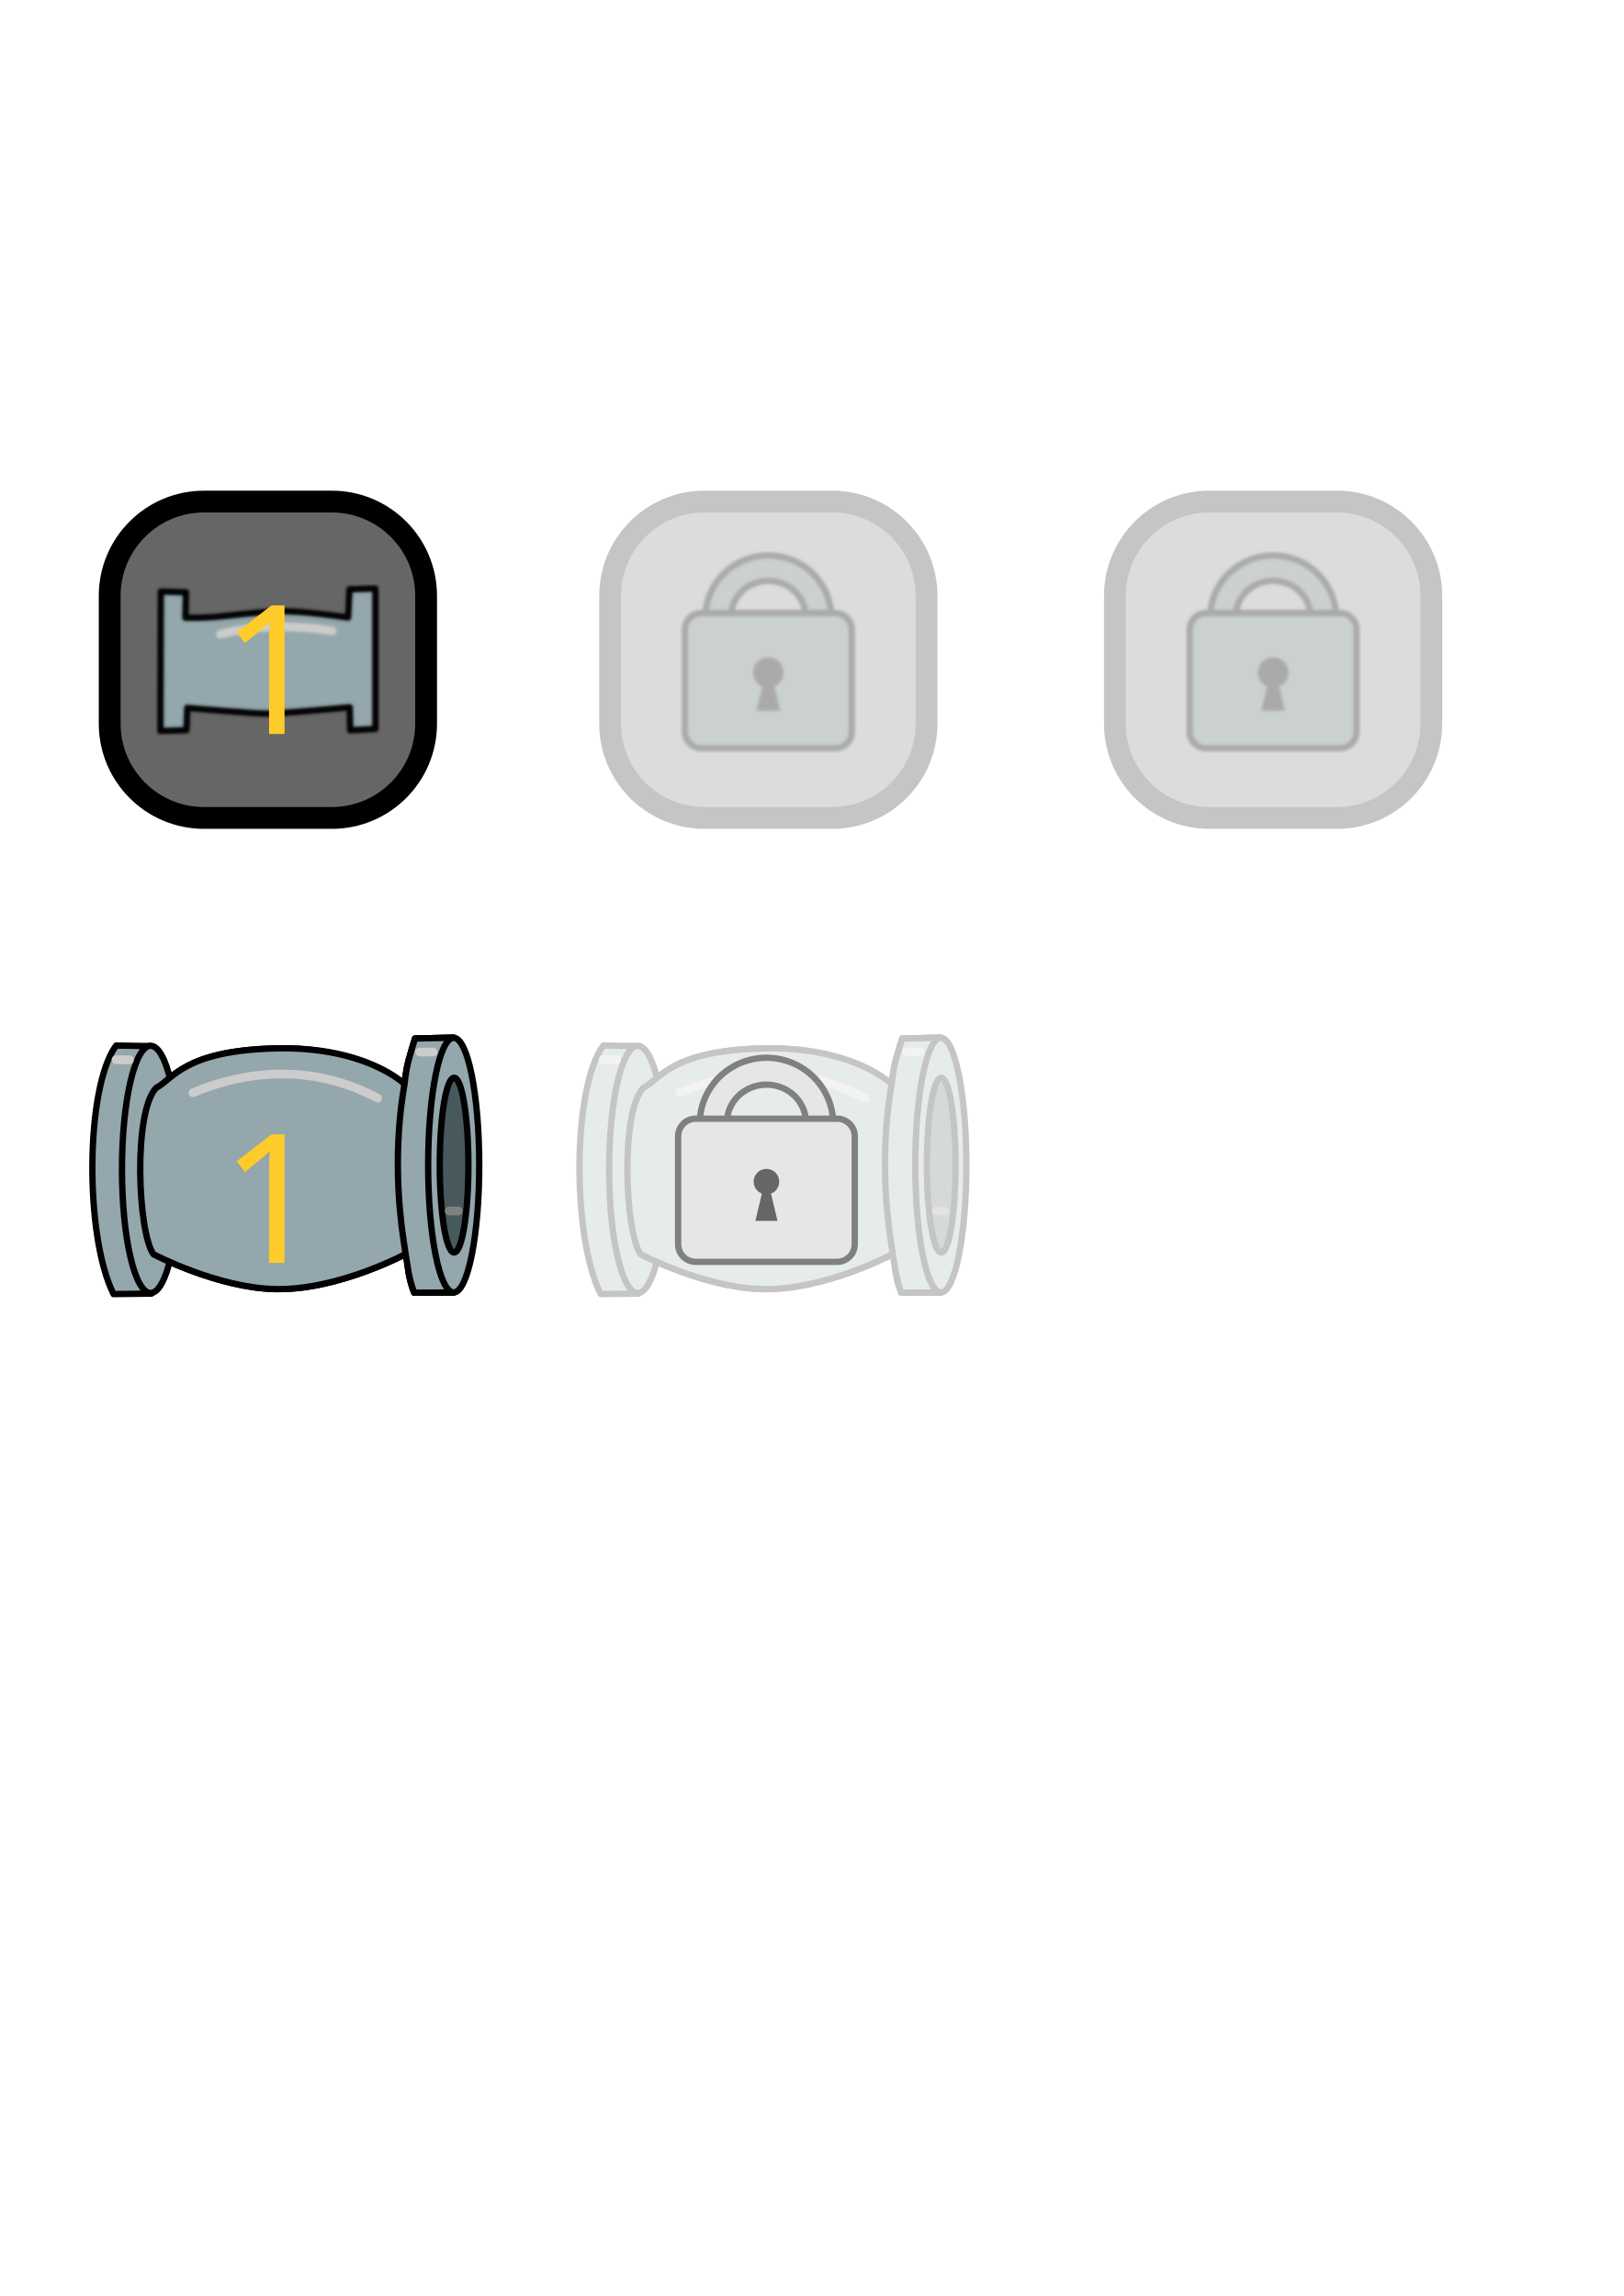
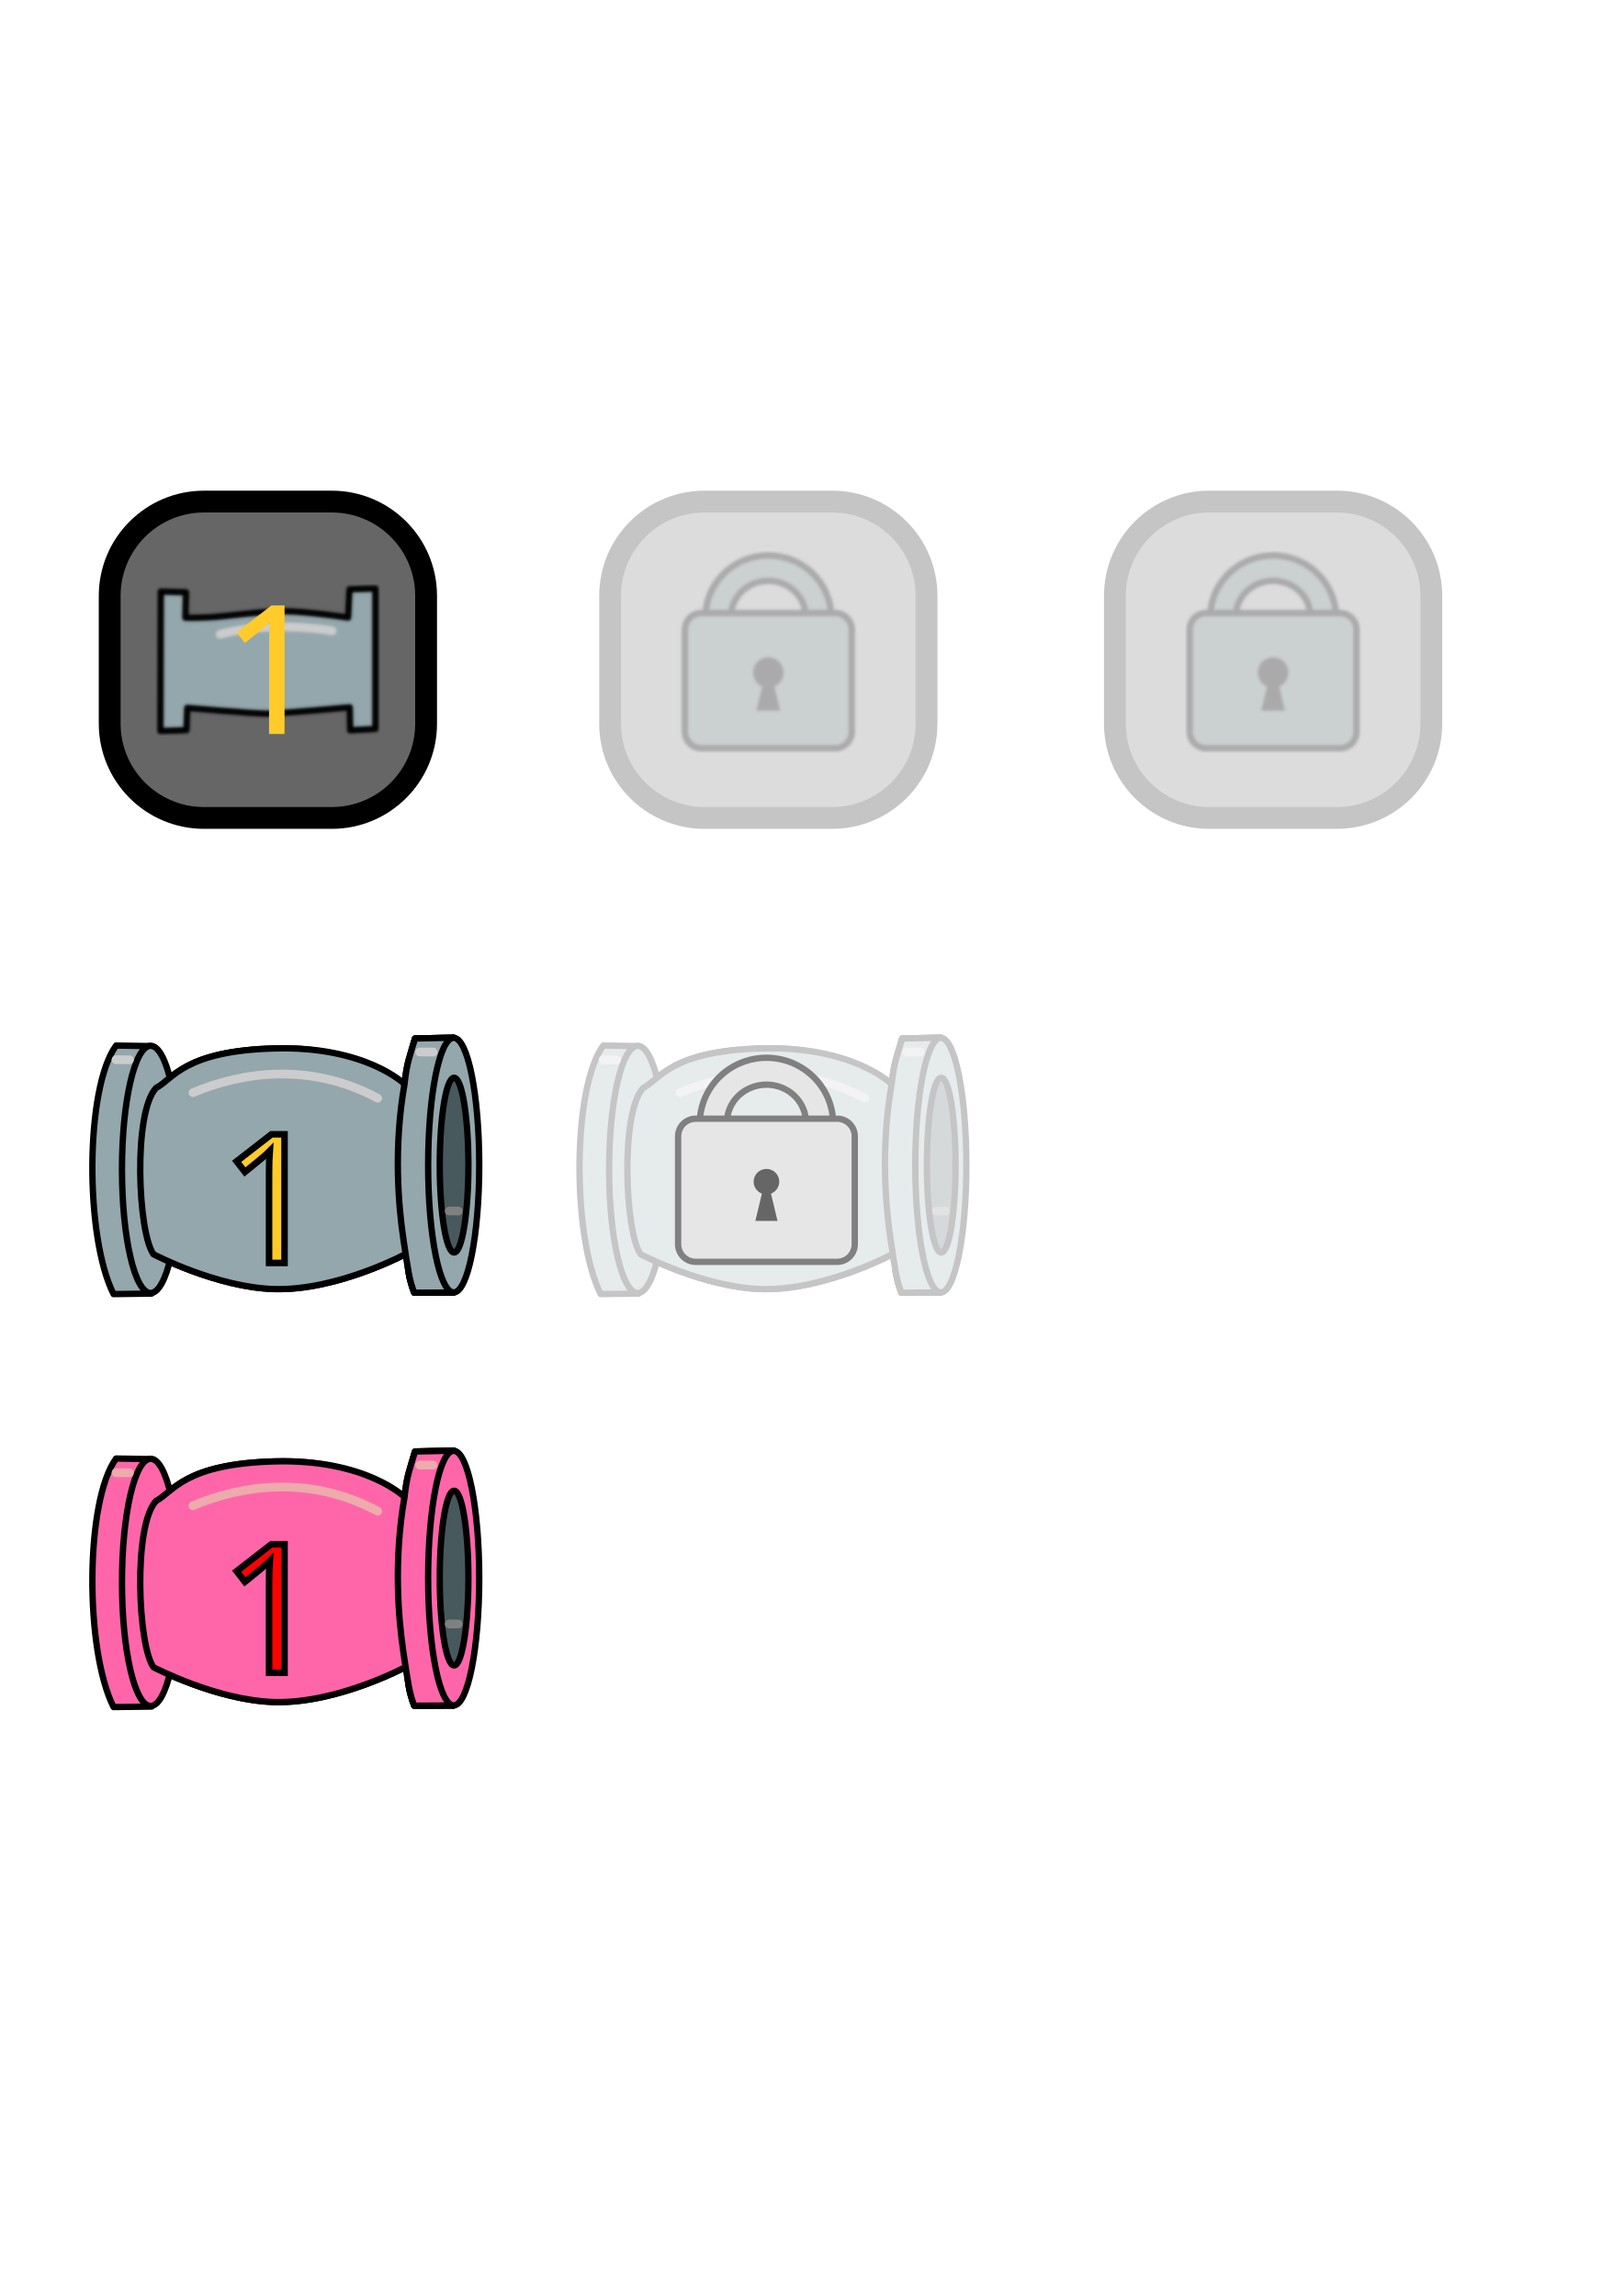
<svg xmlns="http://www.w3.org/2000/svg" width="210mm" height="297mm" viewBox="0 0 744.094 1052.362" id="svg5257" version="1.1">
  <defs id="defs5259">
    <filter style="color-interpolation-filters:sRGB" id="filter5911" x="-0.02" width="1.04" y="-0.03" height="1.06">
      <feGaussianBlur stdDeviation="0.819" id="feGaussianBlur5913" />
    </filter>
    <filter style="color-interpolation-filters:sRGB" id="filter5968" x="-0.026" width="1.052" y="-0.022" height="1.045">
      <feGaussianBlur stdDeviation="0.637" id="feGaussianBlur5970" />
    </filter>
  </defs>
  <g id="layer1">
    <g id="g5915" transform="translate(-240.9065,-55.71428)">
      <rect ry="43.214" y="285.613" x="291.176" height="145" width="145" id="rect5813" style="color:#000000;clip-rule:nonzero;display:inline;overflow:visible;visibility:visible;opacity:1;isolation:auto;mix-blend-mode:normal;color-interpolation:sRGB;color-interpolation-filters:linearRGB;solid-color:#000000;solid-opacity:1;fill:#666666;fill-opacity:1;fill-rule:nonzero;stroke:#000000;stroke-width:10;stroke-linecap:butt;stroke-linejoin:miter;stroke-miterlimit:4;stroke-dasharray:none;stroke-dashoffset:0;stroke-opacity:1;marker:none;color-rendering:auto;image-rendering:auto;shape-rendering:auto;text-rendering:auto;enable-background:accumulate" rx="43.214" />
      <g style="filter:url(#filter5911)" transform="translate(-1.999842,-1.284212)" id="g5815">
        <path id="path4431" d="m 316.606,328.145 11.517,0.333 -0.268,11.65 c 0,0 3.455,0.175 11.07,-0.194 7.616,-0.369 24.004,-2.854 34.605,-2.748 10.601,0.106 28.92,2.876 28.92,2.876 l 0.614,-12.953 11.864,-0.354 0,64.323 -11.54,0.646 -0.204,-10.552 c 0,0 -31.447,2.926 -37.85,2.923 -6.403,-0.004 -36.633,-2.662 -36.633,-2.662 l -0.353,10.221 -11.92,0.384 z" style="color:#000000;font-style:normal;font-variant:normal;font-weight:normal;font-stretch:normal;font-size:medium;line-height:normal;font-family:Sans;-inkscape-font-specification:Sans;text-indent:0;text-align:start;text-decoration:none;text-decoration-line:none;letter-spacing:normal;word-spacing:normal;text-transform:none;direction:ltr;block-progression:tb;writing-mode:lr-tb;baseline-shift:baseline;text-anchor:start;display:inline;overflow:visible;visibility:visible;fill:#93a7ac;fill-opacity:1;stroke:#000000;stroke-width:2.9;stroke-linejoin:round;stroke-miterlimit:4;stroke-dasharray:none;marker:none;enable-background:accumulate" />
        <path style="fill:none;stroke:#cccccc;stroke-width:4;stroke-linecap:round;stroke-linejoin:miter;stroke-miterlimit:4;stroke-dasharray:none;stroke-opacity:1" d="m 343.84,347.721 c 14.787,-4.297 36.574,-4.122 51.29,-1.556" id="path3806" />
      </g>
    </g>
    <g transform="translate(127.7992,-55.71428)" id="g5921">
      <rect rx="43.214" style="color:#000000;clip-rule:nonzero;display:inline;overflow:visible;visibility:visible;opacity:0.228;isolation:auto;mix-blend-mode:normal;color-interpolation:sRGB;color-interpolation-filters:linearRGB;solid-color:#000000;solid-opacity:1;fill:#666666;fill-opacity:1;fill-rule:nonzero;stroke:#000000;stroke-width:10;stroke-linecap:butt;stroke-linejoin:miter;stroke-miterlimit:4;stroke-dasharray:none;stroke-dashoffset:0;stroke-opacity:1;marker:none;color-rendering:auto;image-rendering:auto;shape-rendering:auto;text-rendering:auto;enable-background:accumulate" id="rect5923" width="145" height="145" x="151.8" y="285.613" ry="43.214" />
      <g id="g5958" style="opacity:0.228;filter:url(#filter5968)" transform="matrix(1.294368,0,0,1.292397,-253.0007,-103.6522)">
        <path d="m 391.065,342.384 c 0,-7.893 -4.253,-15.186 -11.156,-19.132 -6.904,-3.946 -15.409,-3.946 -22.313,0 -6.904,3.946 -11.156,11.239 -11.156,19.132 l 9.112,-0.439 c 0,-4.514 2.516,-8.686 6.6,-10.943 4.084,-2.257 9.116,-2.257 13.201,0 4.084,2.257 6.6,6.428 6.6,10.943 z" style="color:#000000;clip-rule:nonzero;display:inline;overflow:visible;visibility:visible;opacity:1;isolation:auto;mix-blend-mode:normal;color-interpolation:sRGB;color-interpolation-filters:linearRGB;solid-color:#000000;solid-opacity:1;fill:#93a7ac;fill-opacity:1;fill-rule:nonzero;stroke:#000000;stroke-width:2.242;stroke-linecap:butt;stroke-linejoin:round;stroke-miterlimit:4;stroke-dasharray:none;stroke-dashoffset:0;stroke-opacity:1;marker:none;color-rendering:auto;image-rendering:auto;shape-rendering:auto;text-rendering:auto;enable-background:accumulate" id="path5949" />
        <rect ry="5.893" rx="5.893" y="340.71" x="339.205" height="47.982" width="59.094" id="rect5931" style="color:#000000;clip-rule:nonzero;display:inline;overflow:visible;visibility:visible;opacity:1;isolation:auto;mix-blend-mode:normal;color-interpolation:sRGB;color-interpolation-filters:linearRGB;solid-color:#000000;solid-opacity:1;fill:#93a7ac;fill-opacity:1;fill-rule:nonzero;stroke:#000000;stroke-width:2.242;stroke-linecap:butt;stroke-linejoin:round;stroke-miterlimit:4;stroke-dasharray:none;stroke-dashoffset:0;stroke-opacity:1;marker:none;color-rendering:auto;image-rendering:auto;shape-rendering:auto;text-rendering:auto;enable-background:accumulate" />
        <circle r="4.286" cy="361.826" cx="368.752" id="path5954" style="color:#000000;clip-rule:nonzero;display:inline;overflow:visible;visibility:visible;opacity:1;isolation:auto;mix-blend-mode:normal;color-interpolation:sRGB;color-interpolation-filters:linearRGB;solid-color:#000000;solid-opacity:1;fill:#000000;fill-opacity:1;fill-rule:nonzero;stroke:#000000;stroke-width:2.242;stroke-linecap:butt;stroke-linejoin:round;stroke-miterlimit:4;stroke-dasharray:none;stroke-dashoffset:0;stroke-opacity:1;marker:none;color-rendering:auto;image-rendering:auto;shape-rendering:auto;text-rendering:auto;enable-background:accumulate" />
        <path id="path5956" d="m 367.519,364.594 -2.467,10.378 7.4,0 -2.467,-10.378" style="fill:#000000;fill-rule:evenodd;stroke:#000000;stroke-width:0.773px;stroke-linecap:butt;stroke-linejoin:miter;stroke-opacity:1" />
      </g>
      <rect ry="43.214" y="285.613" x="383.125" height="145" width="145" id="rect5972" style="color:#000000;clip-rule:nonzero;display:inline;overflow:visible;visibility:visible;opacity:0.228;isolation:auto;mix-blend-mode:normal;color-interpolation:sRGB;color-interpolation-filters:linearRGB;solid-color:#000000;solid-opacity:1;fill:#666666;fill-opacity:1;fill-rule:nonzero;stroke:#000000;stroke-width:10;stroke-linecap:butt;stroke-linejoin:miter;stroke-miterlimit:4;stroke-dasharray:none;stroke-dashoffset:0;stroke-opacity:1;marker:none;color-rendering:auto;image-rendering:auto;shape-rendering:auto;text-rendering:auto;enable-background:accumulate" rx="43.214" />
      <g transform="matrix(1.294368,0,0,1.292397,-21.67577,-103.6522)" style="opacity:0.228;filter:url(#filter5968)" id="g5974">
        <path id="path5976" style="color:#000000;clip-rule:nonzero;display:inline;overflow:visible;visibility:visible;opacity:1;isolation:auto;mix-blend-mode:normal;color-interpolation:sRGB;color-interpolation-filters:linearRGB;solid-color:#000000;solid-opacity:1;fill:#93a7ac;fill-opacity:1;fill-rule:nonzero;stroke:#000000;stroke-width:2.242;stroke-linecap:butt;stroke-linejoin:round;stroke-miterlimit:4;stroke-dasharray:none;stroke-dashoffset:0;stroke-opacity:1;marker:none;color-rendering:auto;image-rendering:auto;shape-rendering:auto;text-rendering:auto;enable-background:accumulate" d="m 391.065,342.384 c 0,-7.893 -4.253,-15.186 -11.156,-19.132 -6.904,-3.946 -15.409,-3.946 -22.313,0 -6.904,3.946 -11.156,11.239 -11.156,19.132 l 9.112,-0.439 c 0,-4.514 2.516,-8.686 6.6,-10.943 4.084,-2.257 9.116,-2.257 13.201,0 4.084,2.257 6.6,6.428 6.6,10.943 z" />
        <rect style="color:#000000;clip-rule:nonzero;display:inline;overflow:visible;visibility:visible;opacity:1;isolation:auto;mix-blend-mode:normal;color-interpolation:sRGB;color-interpolation-filters:linearRGB;solid-color:#000000;solid-opacity:1;fill:#93a7ac;fill-opacity:1;fill-rule:nonzero;stroke:#000000;stroke-width:2.242;stroke-linecap:butt;stroke-linejoin:round;stroke-miterlimit:4;stroke-dasharray:none;stroke-dashoffset:0;stroke-opacity:1;marker:none;color-rendering:auto;image-rendering:auto;shape-rendering:auto;text-rendering:auto;enable-background:accumulate" id="rect5978" width="59.094" height="47.982" x="339.205" y="340.71" rx="5.893" ry="5.893" />
        <circle style="color:#000000;clip-rule:nonzero;display:inline;overflow:visible;visibility:visible;opacity:1;isolation:auto;mix-blend-mode:normal;color-interpolation:sRGB;color-interpolation-filters:linearRGB;solid-color:#000000;solid-opacity:1;fill:#000000;fill-opacity:1;fill-rule:nonzero;stroke:#000000;stroke-width:2.242;stroke-linecap:butt;stroke-linejoin:round;stroke-miterlimit:4;stroke-dasharray:none;stroke-dashoffset:0;stroke-opacity:1;marker:none;color-rendering:auto;image-rendering:auto;shape-rendering:auto;text-rendering:auto;enable-background:accumulate" id="circle5980" cx="368.752" cy="361.826" r="4.286" />
        <path style="fill:#000000;fill-rule:evenodd;stroke:#000000;stroke-width:0.773px;stroke-linecap:butt;stroke-linejoin:miter;stroke-opacity:1" d="m 367.519,364.594 -2.467,10.378 7.4,0 -2.467,-10.378" id="path5982" />
      </g>
    </g>
    <g id="g6138">
      <path style="color:#000000;font-style:normal;font-variant:normal;font-weight:normal;font-stretch:normal;font-size:medium;line-height:normal;font-family:Sans;-inkscape-font-specification:Sans;text-indent:0;text-align:start;text-decoration:none;text-decoration-line:none;letter-spacing:normal;word-spacing:normal;text-transform:none;direction:ltr;block-progression:tb;writing-mode:lr-tb;baseline-shift:baseline;text-anchor:start;display:inline;overflow:visible;visibility:visible;fill:#93a7ac;fill-opacity:1;stroke:#000000;stroke-width:2.9;stroke-linejoin:round;stroke-miterlimit:4;stroke-dasharray:none;marker:none;enable-background:accumulate" d="m 69.075,479.471 c 0.156,4.132 2.971,8.982 2.455,19.173 7.863,-4.081 12.769,-17.006 54.49,-18.109 41.721,-1.103 60.875,18.358 60.875,18.358 -0.423,-9.301 0.881,-14.666 3.3,-22.892 l 17.67,-0.375 0,116.782 -18.046,0.102 c -2.21,-5.724 -3.557,-12.164 -2.736,-18.355 0,0 -31.876,17.471 -61.339,16.686 -26.349,-0.702 -55.391,-15.944 -55.391,-15.944 -0.966,6.574 -1.294,12.115 -0.921,18.02 l -17.39,0.223 c -13.27,-26.357 -13.007,-94.608 1.165,-113.918 z" id="path5990" />
      <path id="path5992" d="m 88.424,500.834 c 22.514,-9.511 53.693,-14.112 84.653,2.531" style="fill:none;stroke:#cccccc;stroke-width:4;stroke-linecap:round;stroke-linejoin:miter;stroke-miterlimit:4;stroke-dasharray:none;stroke-opacity:1" />
      <ellipse style="color:#000000;clip-rule:nonzero;display:inline;overflow:visible;visibility:visible;opacity:1;isolation:auto;mix-blend-mode:normal;color-interpolation:sRGB;color-interpolation-filters:linearRGB;solid-color:#000000;solid-opacity:1;fill:#93a7ac;fill-opacity:1;fill-rule:nonzero;stroke:#000000;stroke-width:2.9;stroke-linecap:butt;stroke-linejoin:round;stroke-miterlimit:4;stroke-dasharray:none;stroke-dashoffset:0;stroke-opacity:1;marker:none;color-rendering:auto;image-rendering:auto;shape-rendering:auto;text-rendering:auto;enable-background:accumulate" id="ellipse6077" cx="69.03" cy="535.989" rx="13.132" ry="56.654" />
      <path id="path6081" d="m 71.53,498.644 c 7.863,-4.081 12.769,-17.006 54.49,-18.109 41.721,-1.103 59.36,16.338 59.36,16.338 1.093,-10.059 2.396,-12.646 4.816,-20.872 l 17.67,-0.375 0,116.782 -18.046,0.102 c -2.21,-5.724 -3.557,-12.164 -2.736,-18.355 0,0 -31.876,17.471 -61.339,16.686 -26.349,-0.702 -55.391,-15.944 -55.391,-15.944 -7.159,-9.755 -9.467,-64.905 1.176,-76.254 z" style="color:#000000;font-style:normal;font-variant:normal;font-weight:normal;font-stretch:normal;font-size:medium;line-height:normal;font-family:Sans;-inkscape-font-specification:Sans;text-indent:0;text-align:start;text-decoration:none;text-decoration-line:none;letter-spacing:normal;word-spacing:normal;text-transform:none;direction:ltr;block-progression:tb;writing-mode:lr-tb;baseline-shift:baseline;text-anchor:start;display:inline;overflow:visible;visibility:visible;fill:#93a7ac;fill-opacity:1;stroke:#000000;stroke-width:2.9;stroke-linejoin:round;stroke-miterlimit:4;stroke-dasharray:none;marker:none;enable-background:accumulate" />
      <path style="fill:none;stroke:#cccccc;stroke-width:4;stroke-linecap:round;stroke-linejoin:miter;stroke-miterlimit:4;stroke-dasharray:none;stroke-opacity:1" d="m 88.424,500.834 c 22.514,-9.511 53.693,-14.112 84.653,2.531" id="path6083" />
      <path style="color:#000000;font-style:normal;font-variant:normal;font-weight:normal;font-stretch:normal;font-size:medium;line-height:normal;font-family:Sans;-inkscape-font-specification:Sans;text-indent:0;text-align:start;text-decoration:none;text-decoration-line:none;letter-spacing:normal;word-spacing:normal;text-transform:none;direction:ltr;block-progression:tb;writing-mode:lr-tb;baseline-shift:baseline;text-anchor:start;display:inline;overflow:visible;visibility:visible;fill:#93a7ac;fill-opacity:1;stroke:#000000;stroke-width:2.9;stroke-linejoin:round;stroke-miterlimit:4;stroke-dasharray:none;marker:none;enable-background:accumulate" d="m 185.38,496.873 c 1.093,-10.059 2.396,-12.646 4.816,-20.872 l 17.67,-0.375 0,116.782 -18.046,0.102 c -2.21,-5.724 -2.838,-10.166 -5.009,-24.921 -2.171,-14.754 -4.555,-41.537 0.569,-70.717 z" id="path6089" />
      <ellipse ry="58.35" rx="11.709" cy="534.033" cx="207.913" id="path6012" style="color:#000000;clip-rule:nonzero;display:inline;overflow:visible;visibility:visible;opacity:1;isolation:auto;mix-blend-mode:normal;color-interpolation:sRGB;color-interpolation-filters:linearRGB;solid-color:#000000;solid-opacity:1;fill:#93a7ac;fill-opacity:1;fill-rule:nonzero;stroke:#000000;stroke-width:2.9;stroke-linecap:butt;stroke-linejoin:round;stroke-miterlimit:4;stroke-dasharray:none;stroke-dashoffset:0;stroke-opacity:1;marker:none;color-rendering:auto;image-rendering:auto;shape-rendering:auto;text-rendering:auto;enable-background:accumulate" />
      <path id="path6102" d="m 192.319,482.184 c 1.264,-0.013 5.811,0.032 6.181,0.032" style="color:#000000;clip-rule:nonzero;display:inline;overflow:visible;visibility:visible;opacity:1;isolation:auto;mix-blend-mode:normal;color-interpolation:sRGB;color-interpolation-filters:linearRGB;solid-color:#000000;solid-opacity:1;fill:none;fill-opacity:1;fill-rule:nonzero;stroke:#cccccc;stroke-width:4;stroke-linecap:round;stroke-linejoin:miter;stroke-miterlimit:4;stroke-dasharray:none;stroke-dashoffset:0;stroke-opacity:1;color-rendering:auto;image-rendering:auto;shape-rendering:auto;text-rendering:auto;enable-background:accumulate" />
      <ellipse style="color:#000000;clip-rule:nonzero;display:inline;overflow:visible;visibility:visible;opacity:1;isolation:auto;mix-blend-mode:normal;color-interpolation:sRGB;color-interpolation-filters:linearRGB;solid-color:#000000;solid-opacity:1;fill:#48595d;fill-opacity:1;fill-rule:nonzero;stroke:#000000;stroke-width:2.9;stroke-linecap:butt;stroke-linejoin:round;stroke-miterlimit:4;stroke-dasharray:none;stroke-dashoffset:0;stroke-opacity:1;marker:none;color-rendering:auto;image-rendering:auto;shape-rendering:auto;text-rendering:auto;enable-background:accumulate" id="ellipse6085" cx="208.091" cy="534.033" rx="6.566" ry="40.047" />
      <path style="color:#000000;clip-rule:nonzero;display:inline;overflow:visible;visibility:visible;opacity:1;isolation:auto;mix-blend-mode:normal;color-interpolation:sRGB;color-interpolation-filters:linearRGB;solid-color:#000000;solid-opacity:1;fill:none;fill-opacity:1;fill-rule:nonzero;stroke:#cccccc;stroke-width:4;stroke-linecap:round;stroke-linejoin:miter;stroke-miterlimit:4;stroke-dasharray:none;stroke-dashoffset:0;stroke-opacity:1;color-rendering:auto;image-rendering:auto;shape-rendering:auto;text-rendering:auto;enable-background:accumulate" d="m 53.171,485.719 c 1.264,-0.013 5.811,0.032 6.181,0.032" id="path6134" />
      <path style="color:#000000;clip-rule:nonzero;display:inline;overflow:visible;visibility:visible;opacity:1;isolation:auto;mix-blend-mode:normal;color-interpolation:sRGB;color-interpolation-filters:linearRGB;solid-color:#000000;solid-opacity:1;fill:none;fill-opacity:1;fill-rule:nonzero;stroke:#808080;stroke-width:4;stroke-linecap:round;stroke-linejoin:miter;stroke-miterlimit:4;stroke-dasharray:none;stroke-dashoffset:0;stroke-opacity:1;color-rendering:auto;image-rendering:auto;shape-rendering:auto;text-rendering:auto;enable-background:accumulate" d="m 205.846,555.041 c 0.853,-0.013 3.921,0.032 4.171,0.032" id="path6136" />
    </g>
-     <text xml:space="preserve" style="font-style:normal;font-variant:normal;font-weight:normal;font-stretch:normal;font-size:82.541px;line-height:125%;font-family:'akaDylan Plain';-inkscape-font-specification:'akaDylan Plain';letter-spacing:0px;word-spacing:0px;fill:#ffcb2a;fill-opacity:1;stroke:none;stroke-width:5;stroke-linecap:butt;stroke-linejoin:miter;stroke-miterlimit:4;stroke-dasharray:none;stroke-opacity:1" x="101.099" y="578.858" id="text5984">
+     <text xml:space="preserve" style="font-style:normal;font-variant:normal;font-weight:normal;font-stretch:normal;font-size:82.541px;line-height:125%;font-family:'akaDylan Plain';-inkscape-font-specification:'akaDylan Plain';letter-spacing:0px;word-spacing:0px;fill:#ffcb2a;fill-opacity:1;stroke:#000000;stroke-width:3;stroke-linecap:butt;stroke-linejoin:miter;stroke-miterlimit:4;stroke-dasharray:none;stroke-opacity:1;" x="101.099" y="578.858" id="text5984">
      <tspan id="tspan5986" x="101.099" y="578.858">1</tspan>
    </text>
    <g id="g6151" transform="translate(223.2437,0)" style="opacity:0.228">
      <path id="path6153" d="m 69.075,479.471 c 0.156,4.132 2.971,8.982 2.455,19.173 7.863,-4.081 12.769,-17.006 54.49,-18.109 41.721,-1.103 60.875,18.358 60.875,18.358 -0.423,-9.301 0.881,-14.666 3.3,-22.892 l 17.67,-0.375 0,116.782 -18.046,0.102 c -2.21,-5.724 -3.557,-12.164 -2.736,-18.355 0,0 -31.876,17.471 -61.339,16.686 -26.349,-0.702 -55.391,-15.944 -55.391,-15.944 -0.966,6.574 -1.294,12.115 -0.921,18.02 l -17.39,0.223 c -13.27,-26.357 -13.007,-94.608 1.165,-113.918 z" style="color:#000000;font-style:normal;font-variant:normal;font-weight:normal;font-stretch:normal;font-size:medium;line-height:normal;font-family:Sans;-inkscape-font-specification:Sans;text-indent:0;text-align:start;text-decoration:none;text-decoration-line:none;letter-spacing:normal;word-spacing:normal;text-transform:none;direction:ltr;block-progression:tb;writing-mode:lr-tb;baseline-shift:baseline;text-anchor:start;display:inline;overflow:visible;visibility:visible;fill:#93a7ac;fill-opacity:1;stroke:#000000;stroke-width:2.9;stroke-linejoin:round;stroke-miterlimit:4;stroke-dasharray:none;marker:none;enable-background:accumulate" />
      <path style="fill:none;stroke:#cccccc;stroke-width:4;stroke-linecap:round;stroke-linejoin:miter;stroke-miterlimit:4;stroke-dasharray:none;stroke-opacity:1" d="m 88.424,500.834 c 22.514,-9.511 53.693,-14.112 84.653,2.531" id="path6155" />
      <ellipse ry="56.654" rx="13.132" cy="535.989" cx="69.03" id="ellipse6157" style="color:#000000;clip-rule:nonzero;display:inline;overflow:visible;visibility:visible;opacity:1;isolation:auto;mix-blend-mode:normal;color-interpolation:sRGB;color-interpolation-filters:linearRGB;solid-color:#000000;solid-opacity:1;fill:#93a7ac;fill-opacity:1;fill-rule:nonzero;stroke:#000000;stroke-width:2.9;stroke-linecap:butt;stroke-linejoin:round;stroke-miterlimit:4;stroke-dasharray:none;stroke-dashoffset:0;stroke-opacity:1;marker:none;color-rendering:auto;image-rendering:auto;shape-rendering:auto;text-rendering:auto;enable-background:accumulate" />
      <path style="color:#000000;font-style:normal;font-variant:normal;font-weight:normal;font-stretch:normal;font-size:medium;line-height:normal;font-family:Sans;-inkscape-font-specification:Sans;text-indent:0;text-align:start;text-decoration:none;text-decoration-line:none;letter-spacing:normal;word-spacing:normal;text-transform:none;direction:ltr;block-progression:tb;writing-mode:lr-tb;baseline-shift:baseline;text-anchor:start;display:inline;overflow:visible;visibility:visible;fill:#93a7ac;fill-opacity:1;stroke:#000000;stroke-width:2.9;stroke-linejoin:round;stroke-miterlimit:4;stroke-dasharray:none;marker:none;enable-background:accumulate" d="m 71.53,498.644 c 7.863,-4.081 12.769,-17.006 54.49,-18.109 41.721,-1.103 59.36,16.338 59.36,16.338 1.093,-10.059 2.396,-12.646 4.816,-20.872 l 17.67,-0.375 0,116.782 -18.046,0.102 c -2.21,-5.724 -3.557,-12.164 -2.736,-18.355 0,0 -31.876,17.471 -61.339,16.686 -26.349,-0.702 -55.391,-15.944 -55.391,-15.944 -7.159,-9.755 -9.467,-64.905 1.176,-76.254 z" id="path6159" />
      <path id="path6161" d="m 88.424,500.834 c 22.514,-9.511 53.693,-14.112 84.653,2.531" style="fill:none;stroke:#cccccc;stroke-width:4;stroke-linecap:round;stroke-linejoin:miter;stroke-miterlimit:4;stroke-dasharray:none;stroke-opacity:1" />
      <path id="path6163" d="m 185.38,496.873 c 1.093,-10.059 2.396,-12.646 4.816,-20.872 l 17.67,-0.375 0,116.782 -18.046,0.102 c -2.21,-5.724 -2.838,-10.166 -5.009,-24.921 -2.171,-14.754 -4.555,-41.537 0.569,-70.717 z" style="color:#000000;font-style:normal;font-variant:normal;font-weight:normal;font-stretch:normal;font-size:medium;line-height:normal;font-family:Sans;-inkscape-font-specification:Sans;text-indent:0;text-align:start;text-decoration:none;text-decoration-line:none;letter-spacing:normal;word-spacing:normal;text-transform:none;direction:ltr;block-progression:tb;writing-mode:lr-tb;baseline-shift:baseline;text-anchor:start;display:inline;overflow:visible;visibility:visible;fill:#93a7ac;fill-opacity:1;stroke:#000000;stroke-width:2.9;stroke-linejoin:round;stroke-miterlimit:4;stroke-dasharray:none;marker:none;enable-background:accumulate" />
      <ellipse style="color:#000000;clip-rule:nonzero;display:inline;overflow:visible;visibility:visible;opacity:1;isolation:auto;mix-blend-mode:normal;color-interpolation:sRGB;color-interpolation-filters:linearRGB;solid-color:#000000;solid-opacity:1;fill:#93a7ac;fill-opacity:1;fill-rule:nonzero;stroke:#000000;stroke-width:2.9;stroke-linecap:butt;stroke-linejoin:round;stroke-miterlimit:4;stroke-dasharray:none;stroke-dashoffset:0;stroke-opacity:1;marker:none;color-rendering:auto;image-rendering:auto;shape-rendering:auto;text-rendering:auto;enable-background:accumulate" id="ellipse6165" cx="207.913" cy="534.033" rx="11.709" ry="58.35" />
      <path style="color:#000000;clip-rule:nonzero;display:inline;overflow:visible;visibility:visible;opacity:1;isolation:auto;mix-blend-mode:normal;color-interpolation:sRGB;color-interpolation-filters:linearRGB;solid-color:#000000;solid-opacity:1;fill:none;fill-opacity:1;fill-rule:nonzero;stroke:#cccccc;stroke-width:4;stroke-linecap:round;stroke-linejoin:miter;stroke-miterlimit:4;stroke-dasharray:none;stroke-dashoffset:0;stroke-opacity:1;color-rendering:auto;image-rendering:auto;shape-rendering:auto;text-rendering:auto;enable-background:accumulate" d="m 192.319,482.184 c 1.264,-0.013 5.811,0.032 6.181,0.032" id="path6167" />
      <ellipse ry="40.047" rx="6.566" cy="534.033" cx="208.091" id="ellipse6169" style="color:#000000;clip-rule:nonzero;display:inline;overflow:visible;visibility:visible;opacity:1;isolation:auto;mix-blend-mode:normal;color-interpolation:sRGB;color-interpolation-filters:linearRGB;solid-color:#000000;solid-opacity:1;fill:#48595d;fill-opacity:1;fill-rule:nonzero;stroke:#000000;stroke-width:2.9;stroke-linecap:butt;stroke-linejoin:round;stroke-miterlimit:4;stroke-dasharray:none;stroke-dashoffset:0;stroke-opacity:1;marker:none;color-rendering:auto;image-rendering:auto;shape-rendering:auto;text-rendering:auto;enable-background:accumulate" />
      <path id="path6171" d="m 53.171,485.719 c 1.264,-0.013 5.811,0.032 6.181,0.032" style="color:#000000;clip-rule:nonzero;display:inline;overflow:visible;visibility:visible;opacity:1;isolation:auto;mix-blend-mode:normal;color-interpolation:sRGB;color-interpolation-filters:linearRGB;solid-color:#000000;solid-opacity:1;fill:none;fill-opacity:1;fill-rule:nonzero;stroke:#cccccc;stroke-width:4;stroke-linecap:round;stroke-linejoin:miter;stroke-miterlimit:4;stroke-dasharray:none;stroke-dashoffset:0;stroke-opacity:1;color-rendering:auto;image-rendering:auto;shape-rendering:auto;text-rendering:auto;enable-background:accumulate" />
      <path id="path6173" d="m 205.846,555.041 c 0.853,-0.013 3.921,0.032 4.171,0.032" style="color:#000000;clip-rule:nonzero;display:inline;overflow:visible;visibility:visible;opacity:1;isolation:auto;mix-blend-mode:normal;color-interpolation:sRGB;color-interpolation-filters:linearRGB;solid-color:#000000;solid-opacity:1;fill:none;fill-opacity:1;fill-rule:nonzero;stroke:#808080;stroke-width:4;stroke-linecap:round;stroke-linejoin:miter;stroke-miterlimit:4;stroke-dasharray:none;stroke-dashoffset:0;stroke-opacity:1;color-rendering:auto;image-rendering:auto;shape-rendering:auto;text-rendering:auto;enable-background:accumulate" />
    </g>
    <g transform="matrix(1.369914,0,0,1.367455,-153.9214,46.84085)" style="opacity:1" id="g6175">
      <path id="path6177" style="color:#000000;clip-rule:nonzero;display:inline;overflow:visible;visibility:visible;opacity:1;isolation:auto;mix-blend-mode:normal;color-interpolation:sRGB;color-interpolation-filters:linearRGB;solid-color:#000000;solid-opacity:1;fill:#e6e6e6;fill-opacity:1;fill-rule:nonzero;stroke:#808080;stroke-width:2.119;stroke-linecap:butt;stroke-linejoin:round;stroke-miterlimit:4;stroke-dasharray:none;stroke-dashoffset:0;stroke-opacity:1;marker:none;color-rendering:auto;image-rendering:auto;shape-rendering:auto;text-rendering:auto;enable-background:accumulate" d="m 391.065,342.384 c 0,-7.893 -4.253,-15.186 -11.156,-19.132 -6.904,-3.946 -15.409,-3.946 -22.313,0 -6.904,3.946 -11.156,11.239 -11.156,19.132 l 9.112,-0.439 c 0,-4.514 2.516,-8.686 6.6,-10.943 4.084,-2.257 9.116,-2.257 13.201,0 4.084,2.257 6.6,6.428 6.6,10.943 z" />
      <rect style="color:#000000;clip-rule:nonzero;display:inline;overflow:visible;visibility:visible;opacity:1;isolation:auto;mix-blend-mode:normal;color-interpolation:sRGB;color-interpolation-filters:linearRGB;solid-color:#000000;solid-opacity:1;fill:#e6e6e6;fill-opacity:1;fill-rule:nonzero;stroke:#808080;stroke-width:2.119;stroke-linecap:butt;stroke-linejoin:round;stroke-miterlimit:4;stroke-dasharray:none;stroke-dashoffset:0;stroke-opacity:1;marker:none;color-rendering:auto;image-rendering:auto;shape-rendering:auto;text-rendering:auto;enable-background:accumulate" id="rect6179" width="59.094" height="47.982" x="339.205" y="340.71" rx="5.893" ry="5.893" />
      <circle style="color:#000000;clip-rule:nonzero;display:inline;overflow:visible;visibility:visible;opacity:1;isolation:auto;mix-blend-mode:normal;color-interpolation:sRGB;color-interpolation-filters:linearRGB;solid-color:#000000;solid-opacity:1;fill:#666666;fill-opacity:1;fill-rule:nonzero;stroke:none;stroke-width:2.119;stroke-linecap:butt;stroke-linejoin:round;stroke-miterlimit:4;stroke-dasharray:none;stroke-dashoffset:0;stroke-opacity:1;marker:none;color-rendering:auto;image-rendering:auto;shape-rendering:auto;text-rendering:auto;enable-background:accumulate" id="circle6181" cx="368.752" cy="361.826" r="4.286" />
      <path style="fill:#666666;fill-rule:evenodd;stroke:none;stroke-width:0.731px;stroke-linecap:butt;stroke-linejoin:miter;stroke-opacity:1" d="m 367.519,364.594 -2.467,10.378 7.4,0 -2.467,-10.378" id="path6183" />
    </g>
    <text id="text6298" y="336.421" x="101.099" style="font-style:normal;font-variant:normal;font-weight:normal;font-stretch:normal;font-size:82.541px;line-height:125%;font-family:'akaDylan Plain';-inkscape-font-specification:'akaDylan Plain';letter-spacing:0px;word-spacing:0px;fill:#ffcb2a;fill-opacity:1;stroke:none;stroke-width:5;stroke-linecap:butt;stroke-linejoin:miter;stroke-miterlimit:4;stroke-dasharray:none;stroke-opacity:1" xml:space="preserve">
      <tspan y="336.421" x="101.099" id="tspan6300">1</tspan>
    </text>
+     <g id="tubeJelly" transform="translate(0,189.2857)">
+       <path id="path4190" d="m 69.075,479.471 c 0.156,4.132 2.971,8.982 2.455,19.173 7.863,-4.081 12.769,-17.006 54.49,-18.109 41.721,-1.103 60.875,18.358 60.875,18.358 -0.423,-9.301 0.881,-14.666 3.3,-22.892 l 17.67,-0.375 0,116.782 -18.046,0.102 c -2.21,-5.724 -3.557,-12.164 -2.736,-18.355 0,0 -31.876,17.471 -61.339,16.686 -26.349,-0.702 -55.391,-15.944 -55.391,-15.944 -0.966,6.574 -1.294,12.115 -0.921,18.02 l -17.39,0.223 c -13.27,-26.357 -13.007,-94.608 1.165,-113.918 z" style="color:#000000;font-style:normal;font-variant:normal;font-weight:normal;font-stretch:normal;font-size:medium;line-height:normal;font-family:Sans;-inkscape-font-specification:Sans;text-indent:0;text-align:start;text-decoration:none;text-decoration-line:none;letter-spacing:normal;word-spacing:normal;text-transform:none;direction:ltr;block-progression:tb;writing-mode:lr-tb;baseline-shift:baseline;text-anchor:start;display:inline;overflow:visible;visibility:visible;fill:#ff66aa;fill-opacity:1;stroke:#000000;stroke-width:2.9;stroke-linejoin:round;stroke-miterlimit:4;stroke-dasharray:none;marker:none;enable-background:accumulate;clip-rule:nonzero;opacity:1;isolation:auto;mix-blend-mode:normal;color-interpolation:sRGB;color-interpolation-filters:linearRGB;solid-color:#000000;solid-opacity:1;fill-rule:nonzero;stroke-linecap:butt;stroke-dashoffset:0;stroke-opacity:1;filter-blend-mode:normal;filter-gaussianBlur-deviation:0;color-rendering:auto;image-rendering:auto;shape-rendering:auto;text-rendering:auto" />
+       <path style="fill:none;stroke:#cccccc;stroke-width:4;stroke-linecap:round;stroke-linejoin:miter;stroke-miterlimit:4;stroke-dasharray:none;stroke-opacity:1" d="m 88.424,500.834 c 22.514,-9.511 53.693,-14.112 84.653,2.531" id="path4192" />
+       <ellipse ry="56.654" rx="13.132" cy="535.989" cx="69.03" id="ellipse4194" style="color:#000000;clip-rule:nonzero;display:inline;overflow:visible;visibility:visible;opacity:1;isolation:auto;mix-blend-mode:normal;color-interpolation:sRGB;color-interpolation-filters:linearRGB;solid-color:#000000;solid-opacity:1;fill:#ff66aa;fill-opacity:1;fill-rule:nonzero;stroke:#000000;stroke-width:2.9;stroke-linecap:butt;stroke-linejoin:round;stroke-miterlimit:4;stroke-dasharray:none;stroke-dashoffset:0;stroke-opacity:1;marker:none;color-rendering:auto;image-rendering:auto;shape-rendering:auto;text-rendering:auto;enable-background:accumulate;filter-blend-mode:normal;filter-gaussianBlur-deviation:0" />
+       <path style="color:#000000;font-style:normal;font-variant:normal;font-weight:normal;font-stretch:normal;font-size:medium;line-height:normal;font-family:Sans;-inkscape-font-specification:Sans;text-indent:0;text-align:start;text-decoration:none;text-decoration-line:none;letter-spacing:normal;word-spacing:normal;text-transform:none;direction:ltr;block-progression:tb;writing-mode:lr-tb;baseline-shift:baseline;text-anchor:start;display:inline;overflow:visible;visibility:visible;fill:#ff66aa;fill-opacity:1;stroke:#000000;stroke-width:2.9;stroke-linejoin:round;stroke-miterlimit:4;stroke-dasharray:none;marker:none;enable-background:accumulate" d="m 71.53,498.644 c 7.863,-4.081 12.769,-17.006 54.49,-18.109 41.721,-1.103 59.36,16.338 59.36,16.338 1.093,-10.059 2.396,-12.646 4.816,-20.872 l 17.67,-0.375 0,116.782 -18.046,0.102 c -2.21,-5.724 -3.557,-12.164 -2.736,-18.355 0,0 -31.876,17.471 -61.339,16.686 -26.349,-0.702 -55.391,-15.944 -55.391,-15.944 -7.159,-9.755 -9.467,-64.905 1.176,-76.254 z" id="path4196" />
+       <path id="path4198" d="m 88.424,500.834 c 22.514,-9.511 53.693,-14.112 84.653,2.531" style="fill:none;stroke:#edabab;stroke-width:4;stroke-linecap:round;stroke-linejoin:miter;stroke-miterlimit:4;stroke-dasharray:none;stroke-opacity:1" />
+       <path id="path4200" d="m 185.38,496.873 c 1.093,-10.059 2.396,-12.646 4.816,-20.872 l 17.67,-0.375 0,116.782 -18.046,0.102 c -2.21,-5.724 -2.838,-10.166 -5.009,-24.921 -2.171,-14.754 -4.555,-41.537 0.569,-70.717 z" style="color:#000000;font-style:normal;font-variant:normal;font-weight:normal;font-stretch:normal;font-size:medium;line-height:normal;font-family:Sans;-inkscape-font-specification:Sans;text-indent:0;text-align:start;text-decoration:none;text-decoration-line:none;letter-spacing:normal;word-spacing:normal;text-transform:none;direction:ltr;block-progression:tb;writing-mode:lr-tb;baseline-shift:baseline;text-anchor:start;display:inline;overflow:visible;visibility:visible;fill:#ff66aa;fill-opacity:1;stroke:#000000;stroke-width:2.9;stroke-linejoin:round;stroke-miterlimit:4;stroke-dasharray:none;marker:none;enable-background:accumulate;clip-rule:nonzero;opacity:1;isolation:auto;mix-blend-mode:normal;color-interpolation:sRGB;color-interpolation-filters:linearRGB;solid-color:#000000;solid-opacity:1;fill-rule:nonzero;stroke-linecap:butt;stroke-dashoffset:0;stroke-opacity:1;filter-blend-mode:normal;filter-gaussianBlur-deviation:0;color-rendering:auto;image-rendering:auto;shape-rendering:auto;text-rendering:auto" />
+       <ellipse style="color:#000000;clip-rule:nonzero;display:inline;overflow:visible;visibility:visible;opacity:1;isolation:auto;mix-blend-mode:normal;color-interpolation:sRGB;color-interpolation-filters:linearRGB;solid-color:#000000;solid-opacity:1;fill:#ff66aa;fill-opacity:1;fill-rule:nonzero;stroke:#000000;stroke-width:2.9;stroke-linecap:butt;stroke-linejoin:round;stroke-miterlimit:4;stroke-dasharray:none;stroke-dashoffset:0;stroke-opacity:1;marker:none;color-rendering:auto;image-rendering:auto;shape-rendering:auto;text-rendering:auto;enable-background:accumulate;filter-blend-mode:normal;filter-gaussianBlur-deviation:0" id="ellipse4202" cx="207.913" cy="534.033" rx="11.709" ry="58.35" />
+       <path style="color:#000000;clip-rule:nonzero;display:inline;overflow:visible;visibility:visible;opacity:1;isolation:auto;mix-blend-mode:normal;color-interpolation:sRGB;color-interpolation-filters:linearRGB;solid-color:#000000;solid-opacity:1;fill:none;fill-opacity:1;fill-rule:nonzero;stroke:#edabab;stroke-width:4;stroke-linecap:round;stroke-linejoin:miter;stroke-miterlimit:4;stroke-dasharray:none;stroke-dashoffset:0;stroke-opacity:1;color-rendering:auto;image-rendering:auto;shape-rendering:auto;text-rendering:auto;enable-background:accumulate;filter-blend-mode:normal;filter-gaussianBlur-deviation:0" d="m 192.319,482.184 c 1.264,-0.013 5.811,0.032 6.181,0.032" id="path4204" />
+       <ellipse ry="40.047" rx="6.566" cy="534.033" cx="208.091" id="ellipse4206" style="color:#000000;clip-rule:nonzero;display:inline;overflow:visible;visibility:visible;opacity:1;isolation:auto;mix-blend-mode:normal;color-interpolation:sRGB;color-interpolation-filters:linearRGB;solid-color:#000000;solid-opacity:1;fill:#48595d;fill-opacity:1;fill-rule:nonzero;stroke:#000000;stroke-width:2.9;stroke-linecap:butt;stroke-linejoin:round;stroke-miterlimit:4;stroke-dasharray:none;stroke-dashoffset:0;stroke-opacity:1;marker:none;color-rendering:auto;image-rendering:auto;shape-rendering:auto;text-rendering:auto;enable-background:accumulate" />
+       <path id="path4208" d="m 53.171,485.719 c 1.264,-0.013 5.811,0.032 6.181,0.032" style="color:#000000;clip-rule:nonzero;display:inline;overflow:visible;visibility:visible;opacity:1;isolation:auto;mix-blend-mode:normal;color-interpolation:sRGB;color-interpolation-filters:linearRGB;solid-color:#000000;solid-opacity:1;fill:none;fill-opacity:1;fill-rule:nonzero;stroke:#edabab;stroke-width:4;stroke-linecap:round;stroke-linejoin:miter;stroke-miterlimit:4;stroke-dasharray:none;stroke-dashoffset:0;stroke-opacity:1;color-rendering:auto;image-rendering:auto;shape-rendering:auto;text-rendering:auto;enable-background:accumulate;filter-blend-mode:normal;filter-gaussianBlur-deviation:0" />
+       <path id="path4210" d="m 205.846,555.041 c 0.853,-0.013 3.921,0.032 4.171,0.032" style="color:#000000;clip-rule:nonzero;display:inline;overflow:visible;visibility:visible;opacity:1;isolation:auto;mix-blend-mode:normal;color-interpolation:sRGB;color-interpolation-filters:linearRGB;solid-color:#000000;solid-opacity:1;fill:none;fill-opacity:1;fill-rule:nonzero;stroke:#808080;stroke-width:4;stroke-linecap:round;stroke-linejoin:miter;stroke-miterlimit:4;stroke-dasharray:none;stroke-dashoffset:0;stroke-opacity:1;color-rendering:auto;image-rendering:auto;shape-rendering:auto;text-rendering:auto;enable-background:accumulate" />
+     </g>
+     <text id="text4260" y="766.715" x="101.099" style="font-style:normal;font-variant:normal;font-weight:normal;font-stretch:normal;font-size:82.541px;line-height:125%;font-family:'akaDylan Plain';-inkscape-font-specification:'akaDylan Plain';letter-spacing:0px;word-spacing:0px;fill:#ff0000;fill-opacity:1;stroke:#000000;stroke-width:3;stroke-linecap:butt;stroke-linejoin:miter;stroke-miterlimit:4;stroke-dasharray:none;stroke-opacity:1;" xml:space="preserve">
+       <tspan y="766.715" x="101.099" id="tspan4262">1</tspan>
+     </text>
  </g>
</svg>
